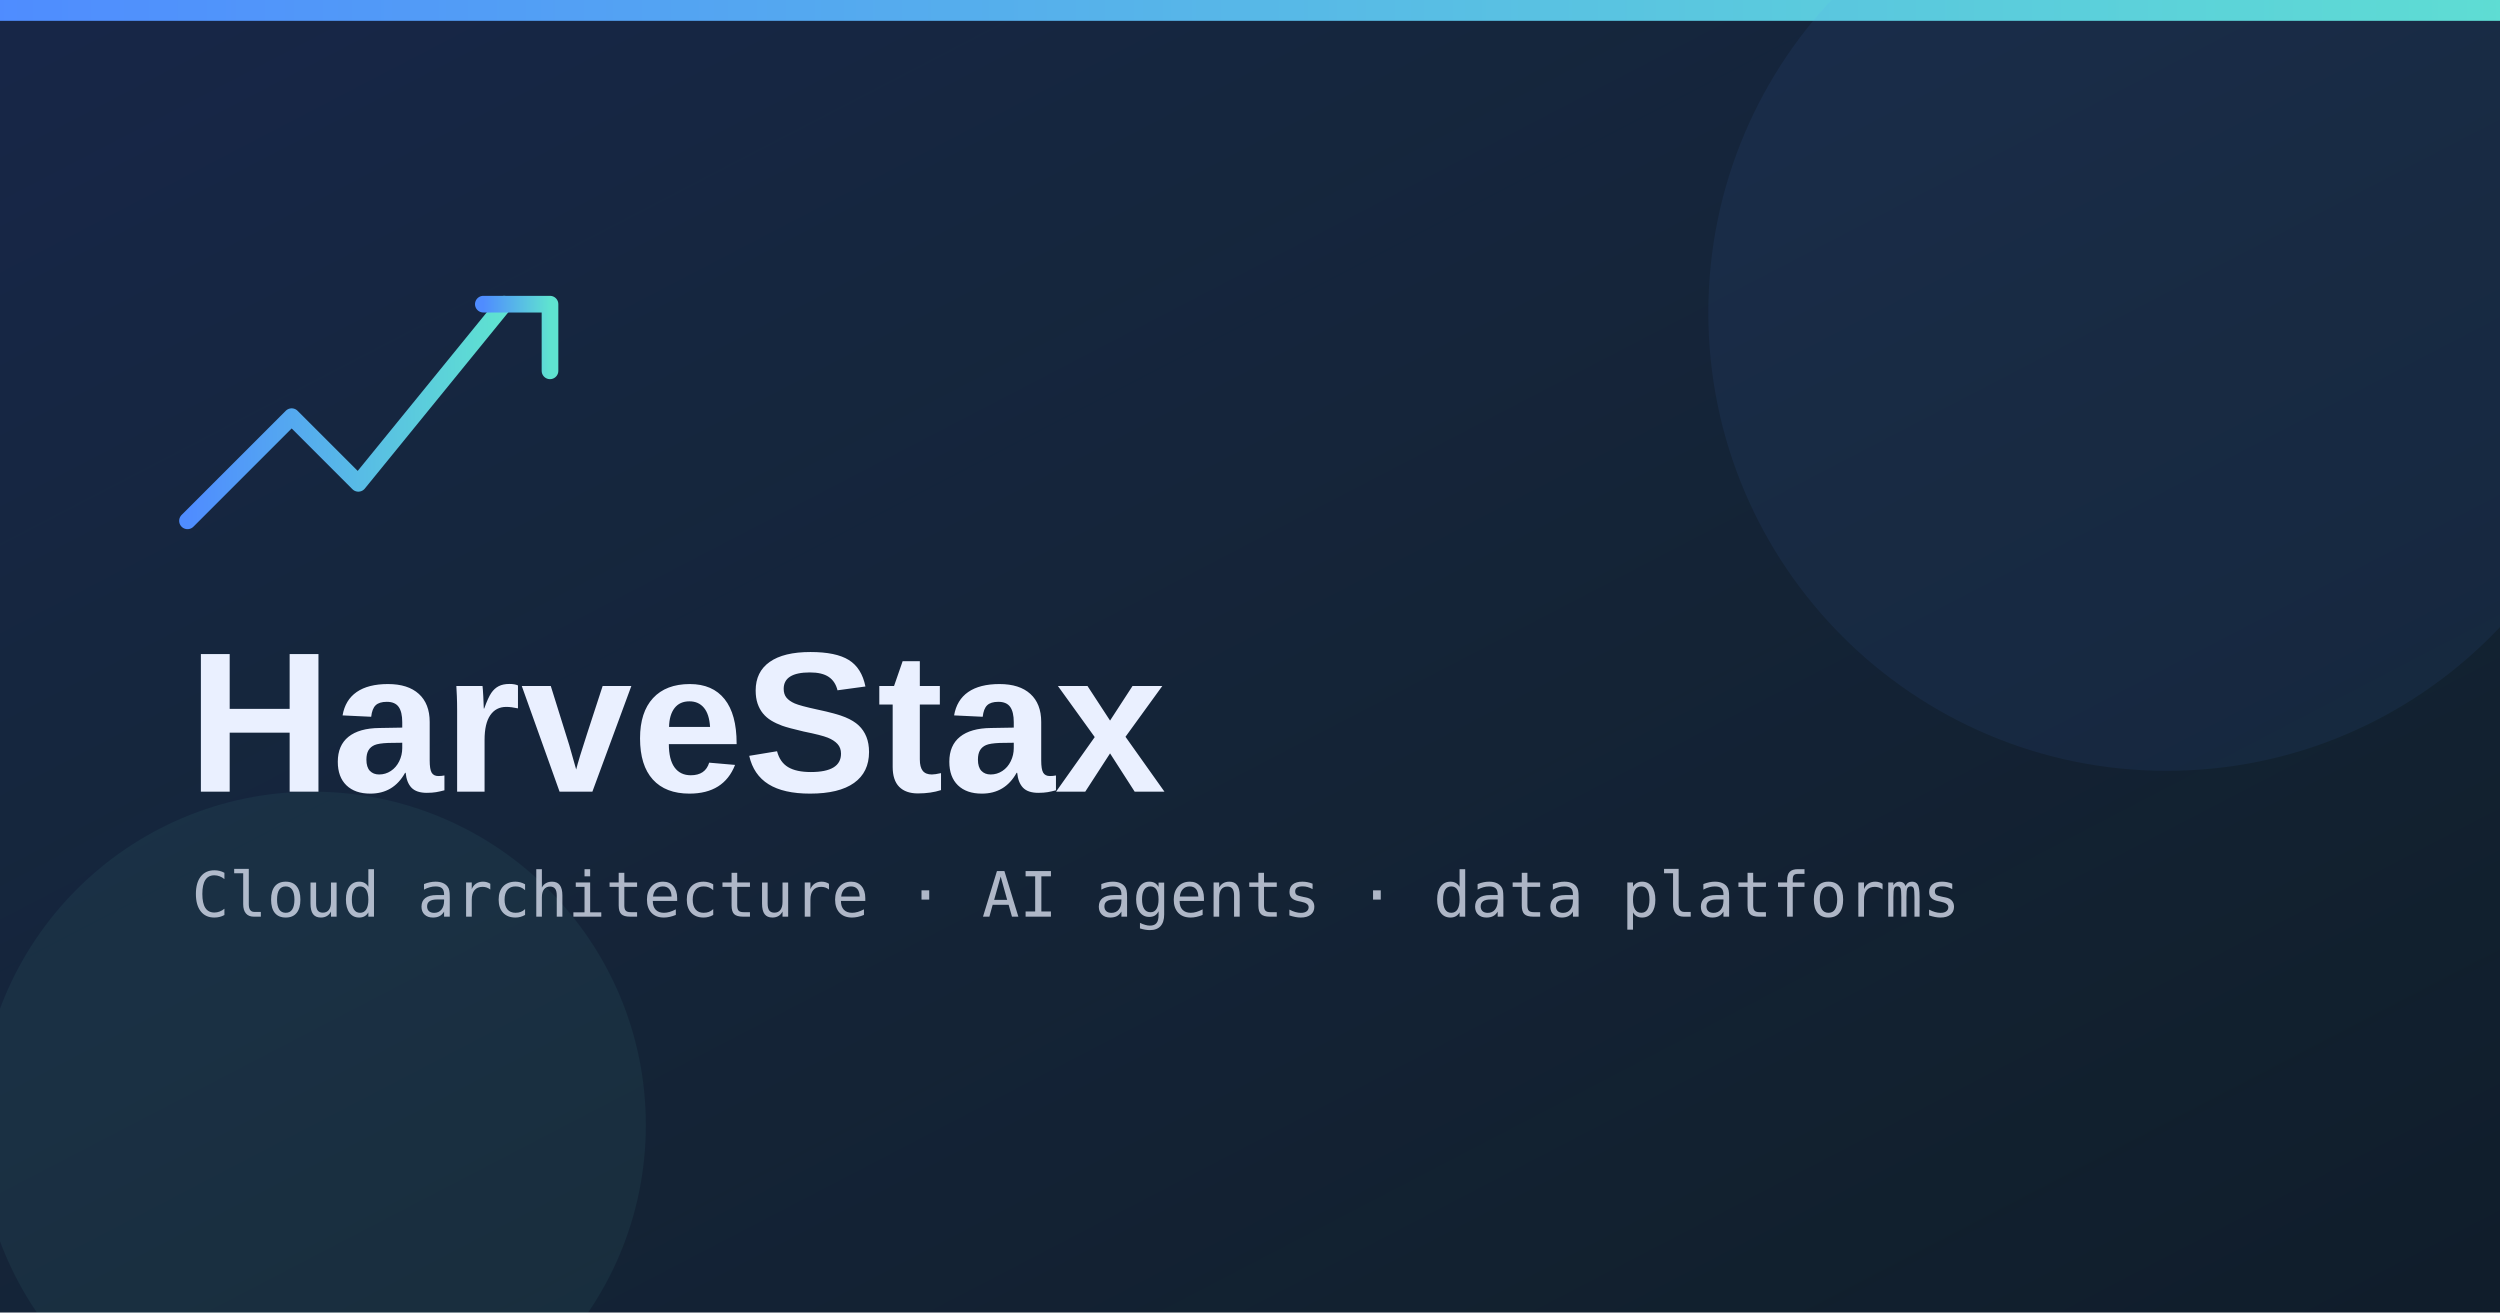
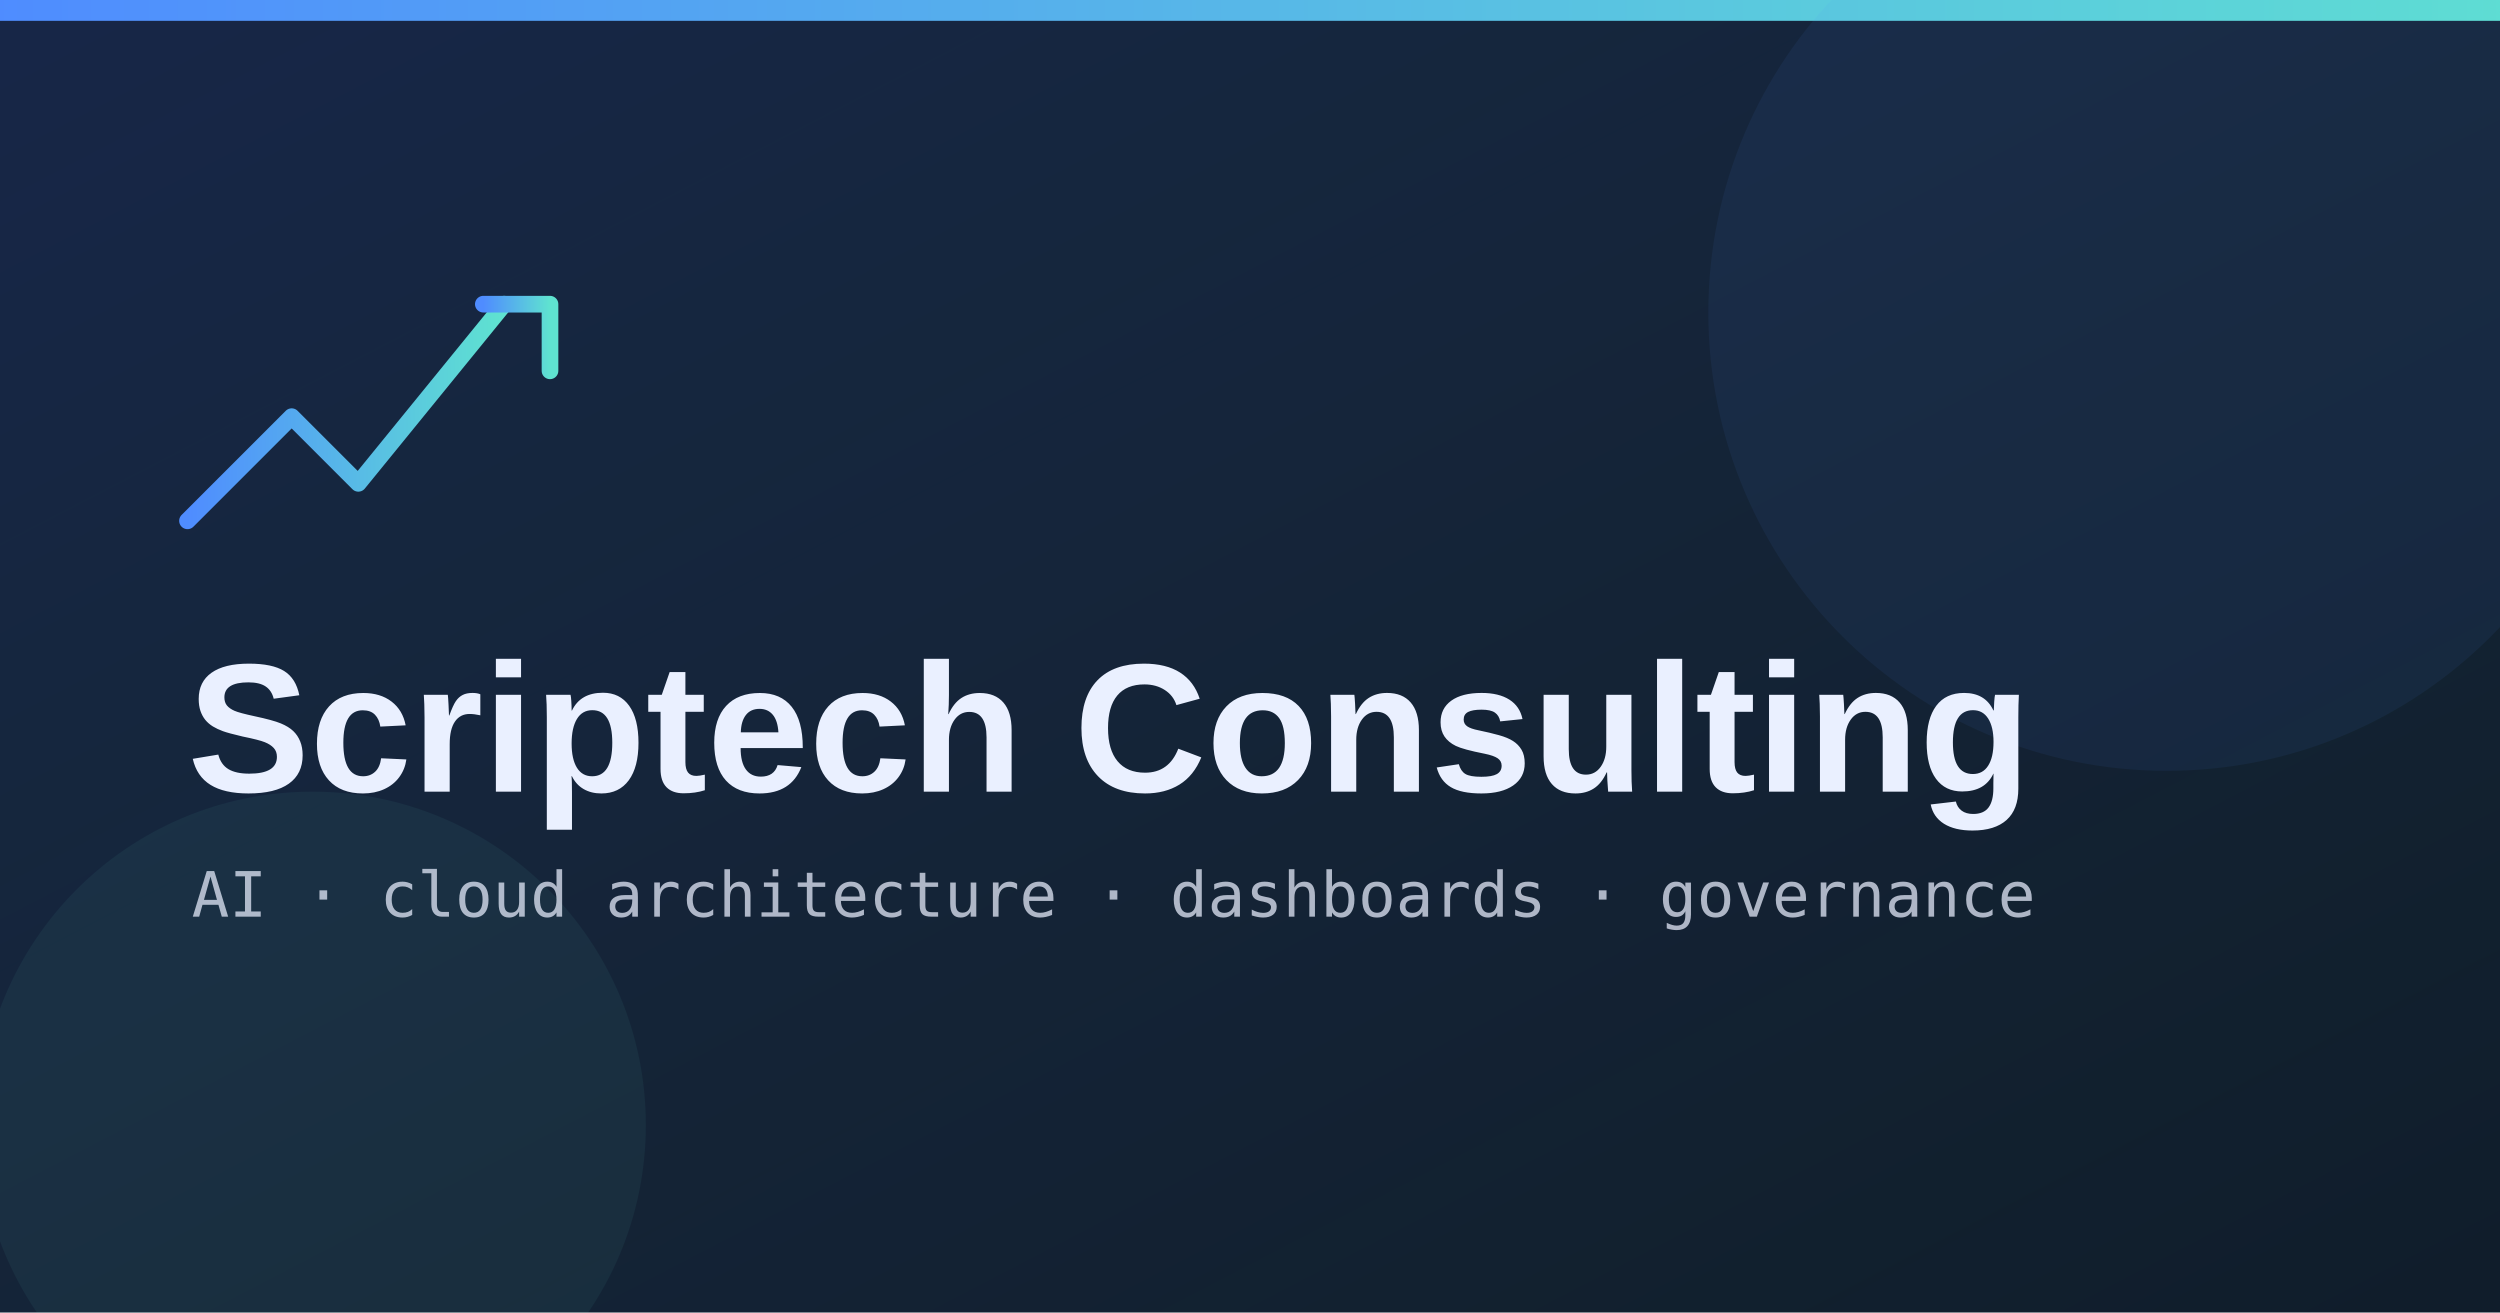
- <svg xmlns="http://www.w3.org/2000/svg" width="1200" height="630" viewBox="0 0 1200 630" role="img" aria-label="HarveStax — Cloud architecture, AI agents and data platforms">
+ <svg xmlns="http://www.w3.org/2000/svg" width="1200" height="630" viewBox="0 0 1200 630" role="img" aria-label="Scriptech Consulting — AI, cloud architecture, dashboards and governance">
  <defs>
    <linearGradient id="g" x1="0" y1="0" x2="1" y2="1">
      <stop offset="0" stop-color="#4f8cff" stop-opacity="0.18" />
      <stop offset="1" stop-color="#5fe3d0" stop-opacity="0.06" />
    </linearGradient>
    <linearGradient id="bar" x1="0" y1="0" x2="1" y2="0">
      <stop offset="0" stop-color="#4f8cff" />
      <stop offset="1" stop-color="#5fe3d0" />
    </linearGradient>
  </defs>
  <rect width="1200" height="630" fill="#0b1020" />
  <rect width="1200" height="630" fill="url(#g)" />
  <rect x="0" y="0" width="1200" height="10" fill="url(#bar)" />
  <circle cx="1040" cy="150" r="220" fill="#4f8cff" opacity="0.07" />
  <circle cx="150" cy="540" r="160" fill="#5fe3d0" opacity="0.06" />
  <path d="M90 250 l50 -50 32 32 70 -86" fill="none" stroke="url(#bar)" stroke-width="8" stroke-linecap="round" stroke-linejoin="round" />
  <path d="M232 146 h32 v32" fill="none" stroke="url(#bar)" stroke-width="8" stroke-linecap="round" stroke-linejoin="round" />
-   <text x="90" y="380" font-family="Arial, Helvetica, sans-serif" font-size="96" font-weight="700" fill="#eaf0ff">HarveStax</text>
-   <text x="92" y="440" font-family="Consolas, monospace" font-size="30" fill="#eaf0ff" opacity="0.72">Cloud architecture · AI agents · data platforms</text>
+   <text x="90" y="380" font-family="Arial, Helvetica, sans-serif" font-size="88" font-weight="700" fill="#eaf0ff">Scriptech Consulting</text>
+   <text x="92" y="440" font-family="Consolas, monospace" font-size="30" fill="#eaf0ff" opacity="0.72">AI · cloud architecture · dashboards · governance</text>
</svg>
